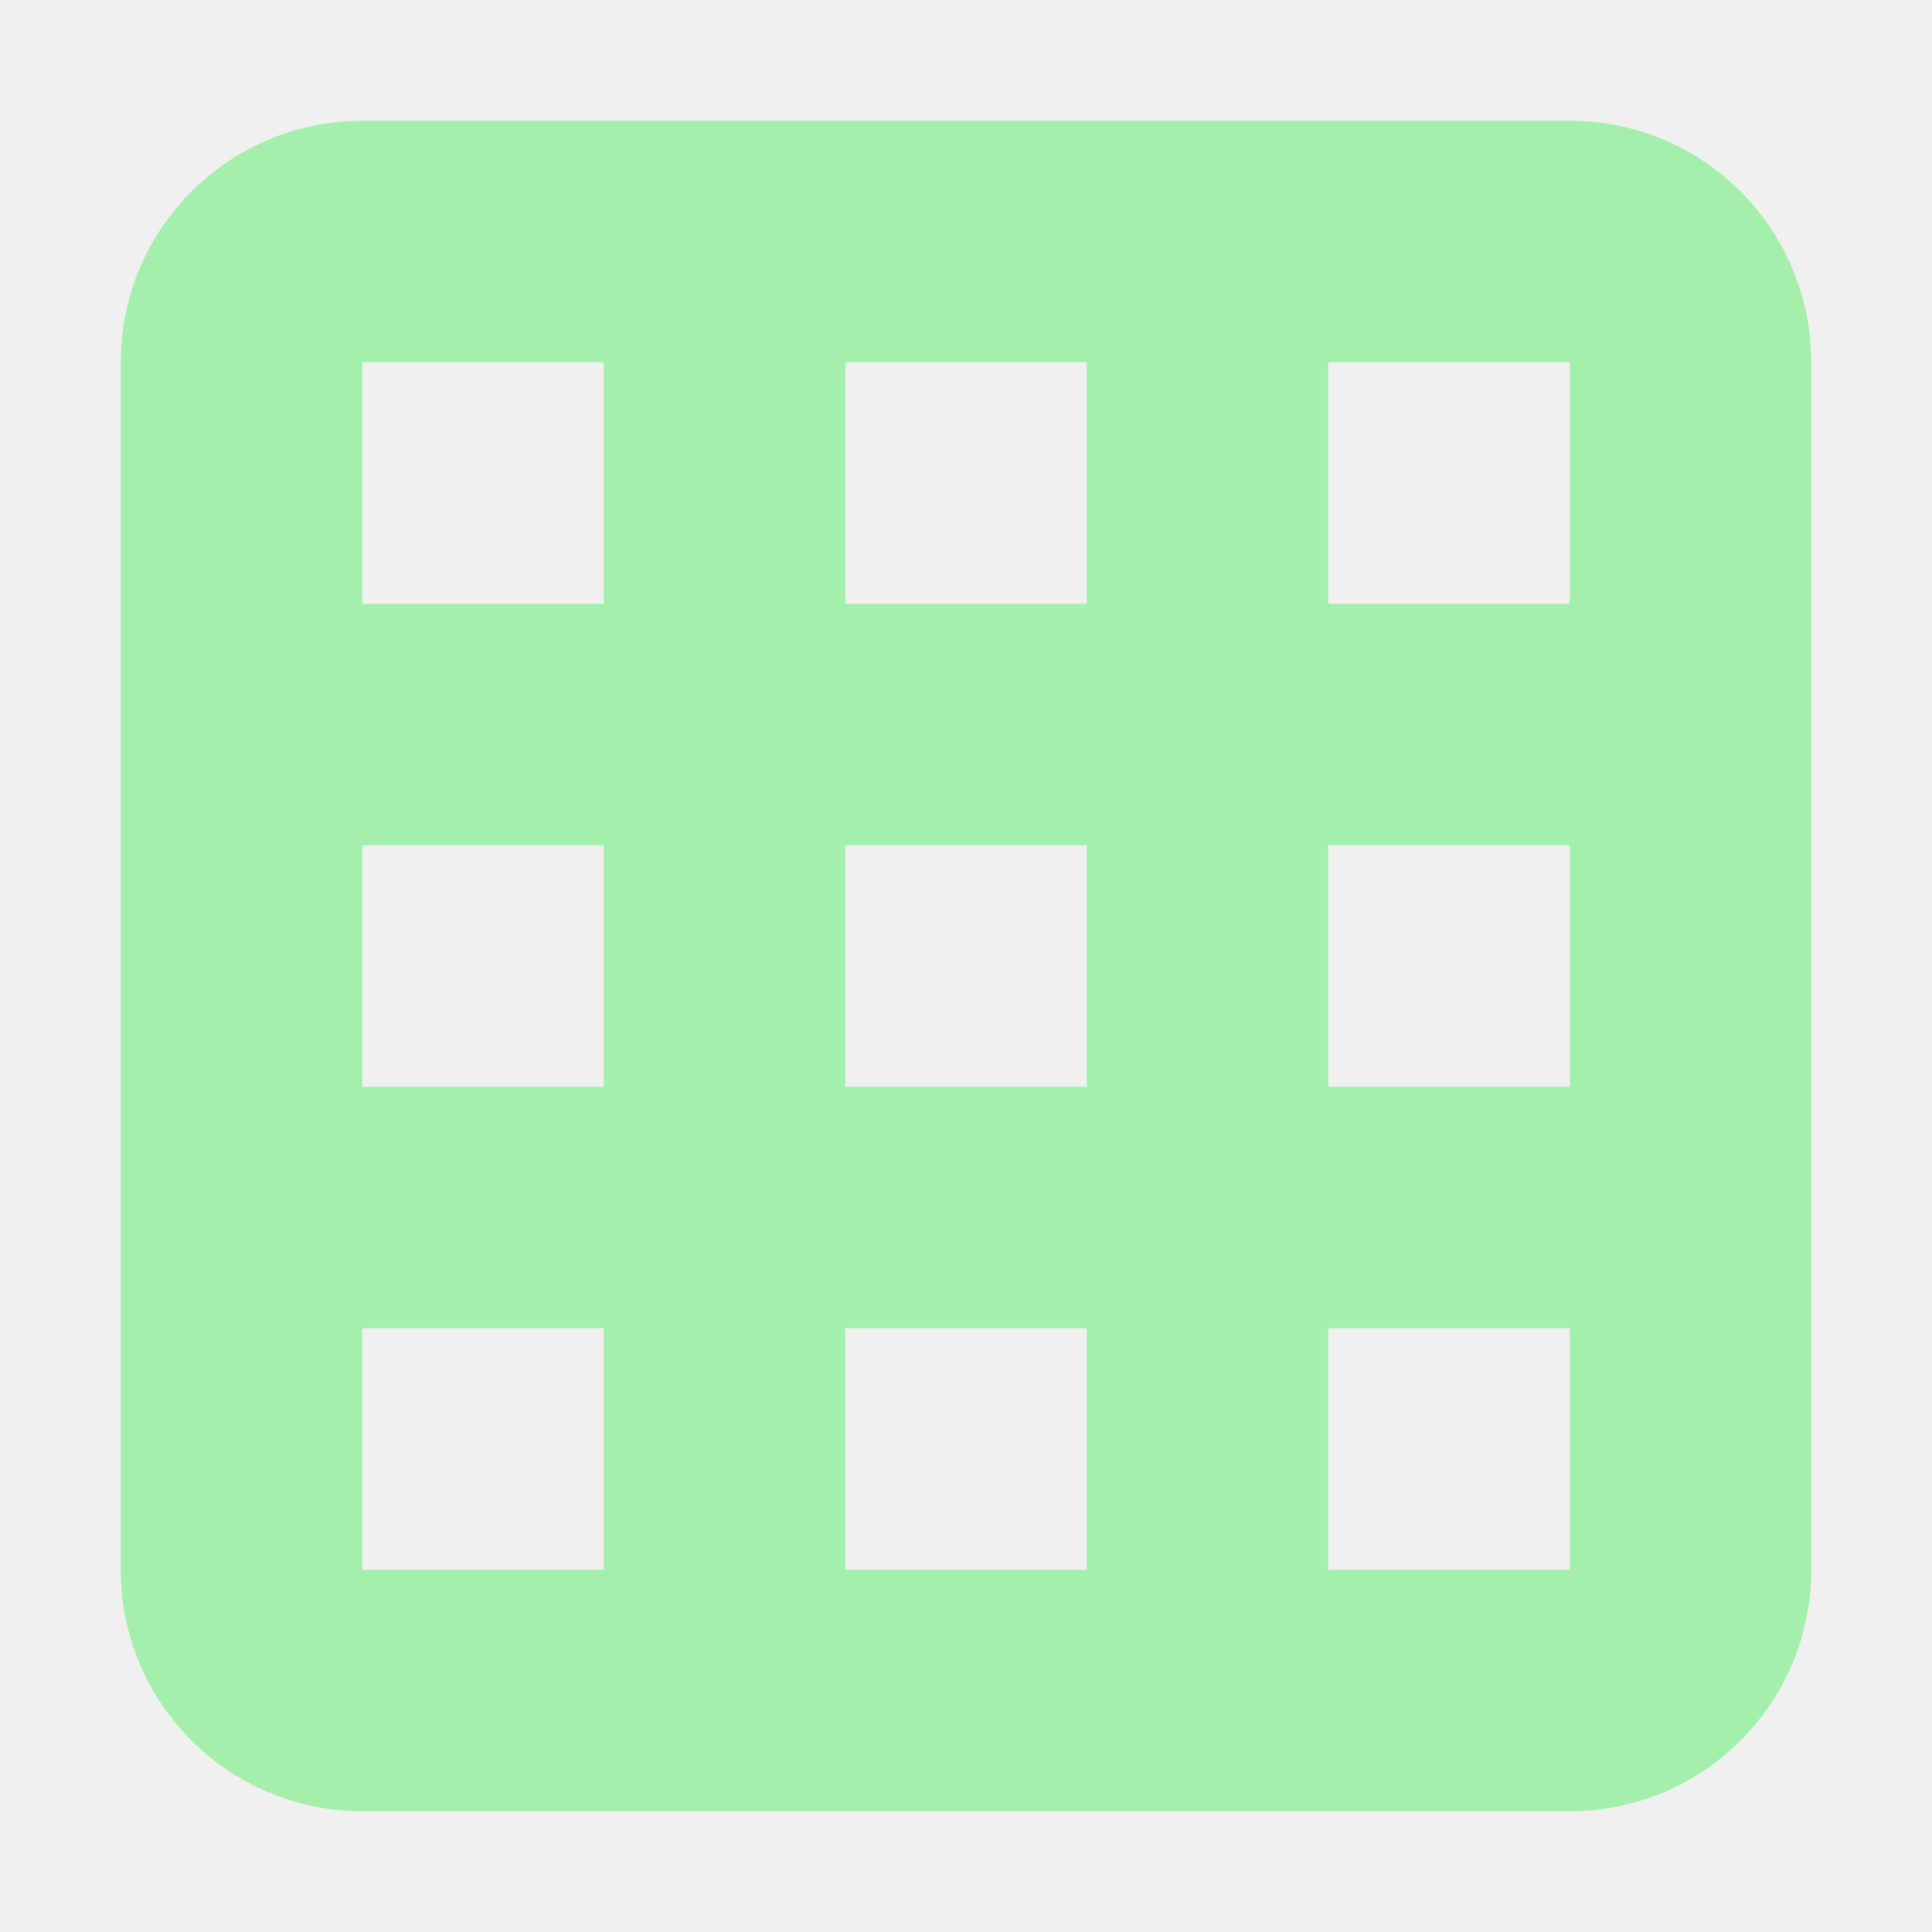
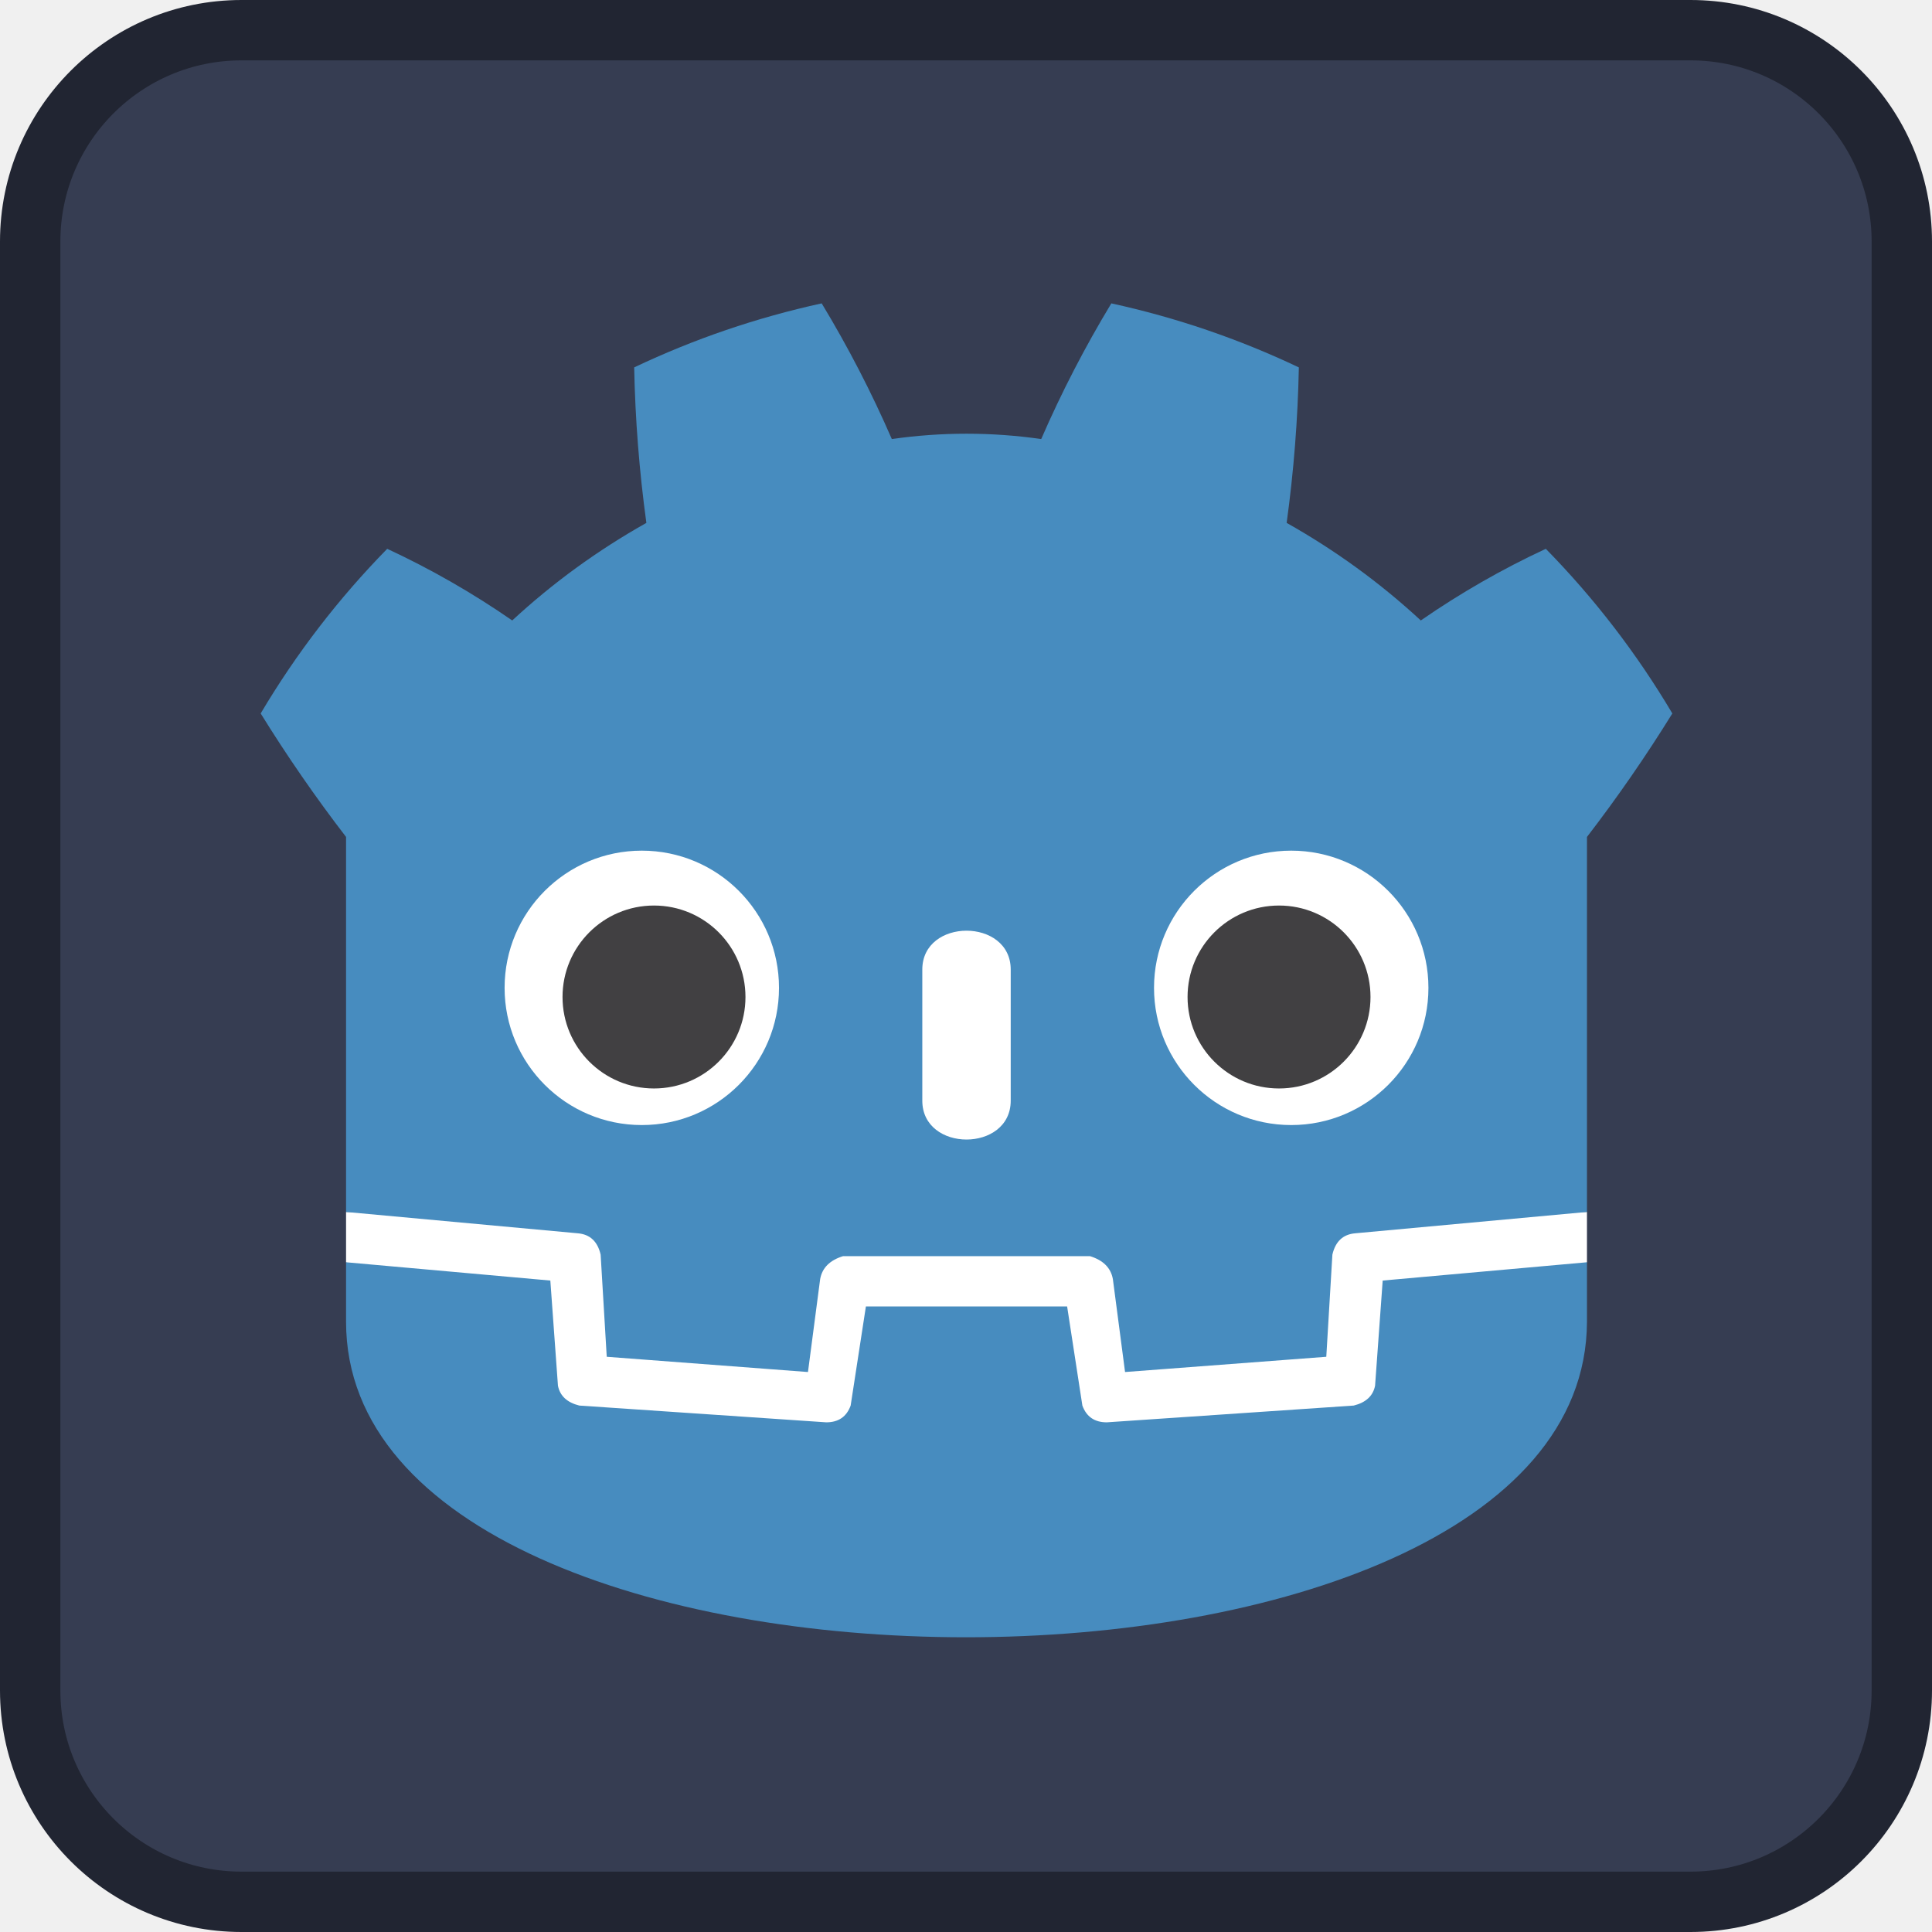
- <svg xmlns="http://www.w3.org/2000/svg" height="16" viewBox="0 0 16 16" width="16">
-   <path d="m3 1c-1.105 0-2 .895-2 2v10c0 1.105.895 2 2 2h10c1.105 0 2-.895 2-2v-10c0-1.105-.895-2-2-2zm0 2h2v2h-2zm4 0h2v2h-2zm4 0h2v2h-2zm-8 4h2v2h-2zm4 0h2v2h-2zm4 0h2v2h-2zm-8 4h2v2h-2zm4 0h2v2h-2zm4 0h2v2h-2z" fill="#a5efac" />
+ <svg xmlns="http://www.w3.org/2000/svg" height="128" width="128">
+   <rect x="2" y="2" width="124" height="124" rx="14" fill="#363d52" stroke="#212532" stroke-width="4" />
+   <g transform="scale(.101) translate(122 122)">
+     <g fill="#fff">
+       <path d="M105 673v33q407 354 814 0v-33z" />
+       <path d="m105 673 152 14q12 1 15 14l4 67 132 10 8-61q2-11 15-15h162q13 4 15 15l8 61 132-10 4-67q3-13 15-14l152-14V427q30-39 56-81-35-59-83-108-43 20-82 47-40-37-88-64 7-51 8-102-59-28-123-42-26 43-46 89-49-7-98 0-20-46-46-89-64 14-123 42 1 51 8 102-48 27-88 64-39-27-82-47-48 49-83 108 26 42 56 81zm0 33v39c0 276 813 276 814 0v-39l-134 12-5 69q-2 10-14 13l-162 11q-12 0-16-11l-10-65H446l-10 65q-4 11-16 11l-162-11q-12-3-14-13l-5-69z" fill="#478cbf" />
+       <path d="M483 600c0 34 58 34 58 0v-86c0-34-58-34-58 0z" />
+       <circle cx="725" cy="526" r="90" />
+       <circle cx="299" cy="526" r="90" />
+     </g>
+     <g fill="#414042">
+       <circle cx="307" cy="532" r="60" />
+       <circle cx="717" cy="532" r="60" />
+     </g>
+   </g>
</svg>
